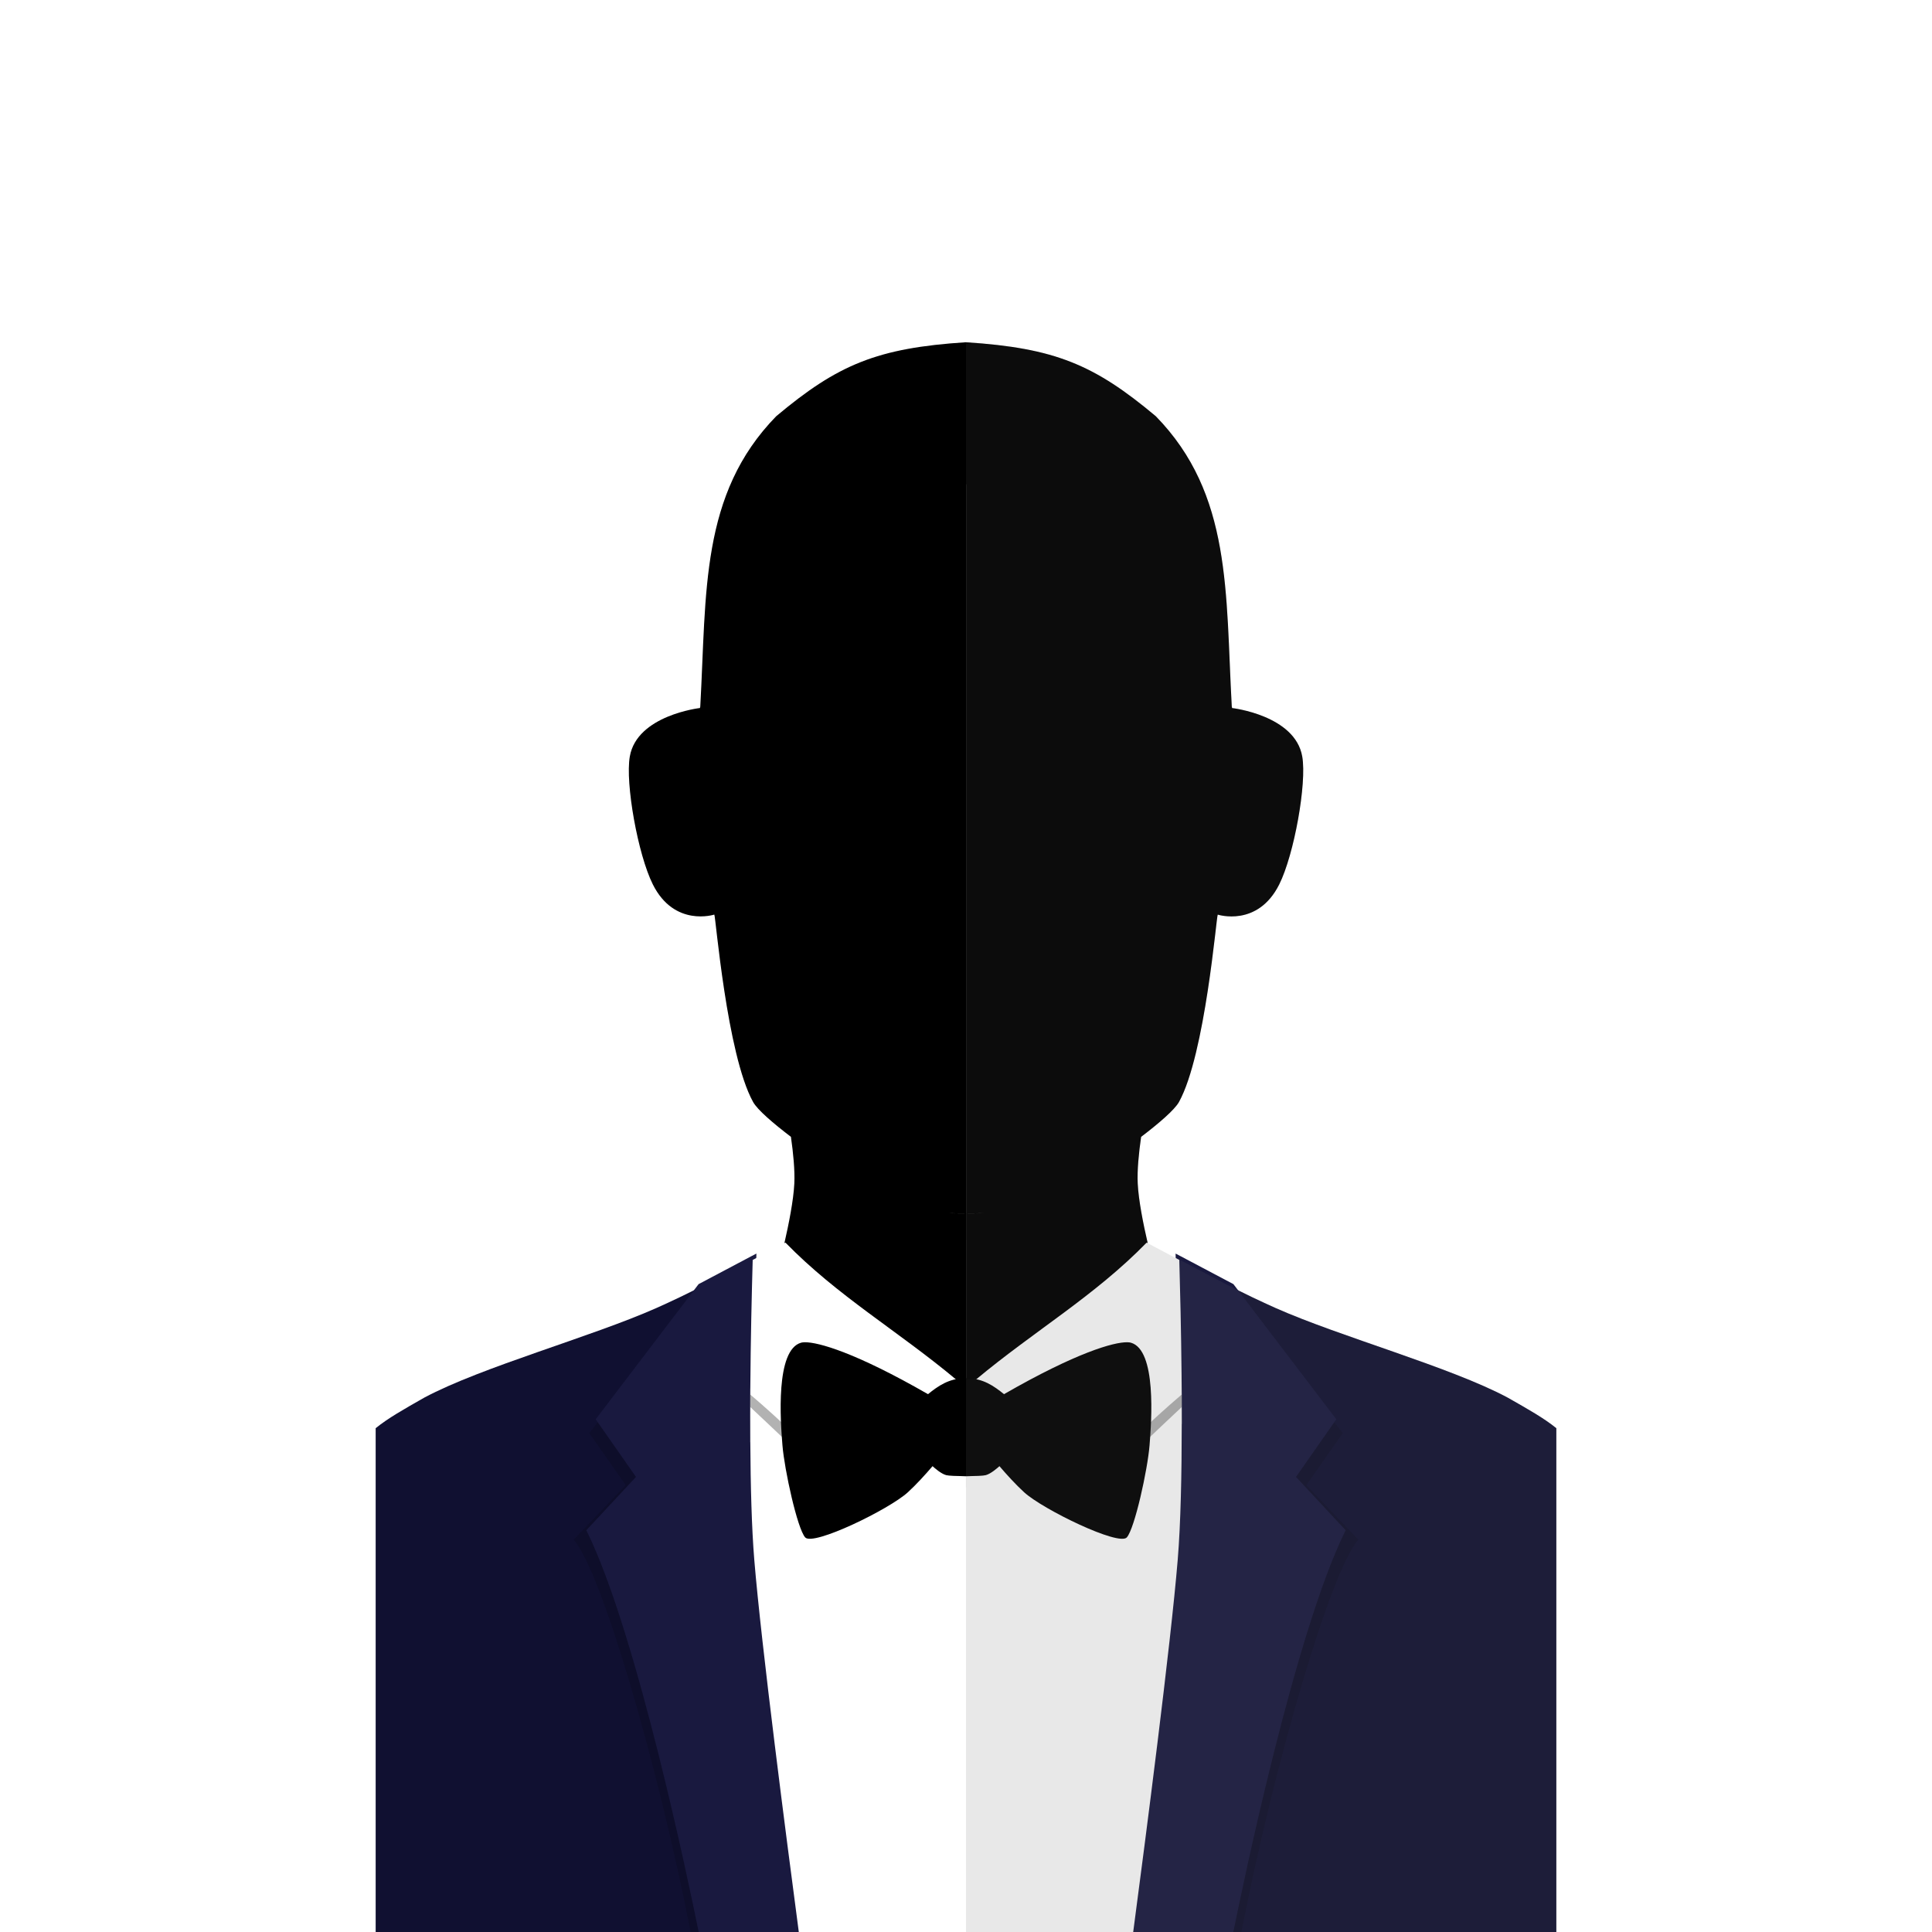
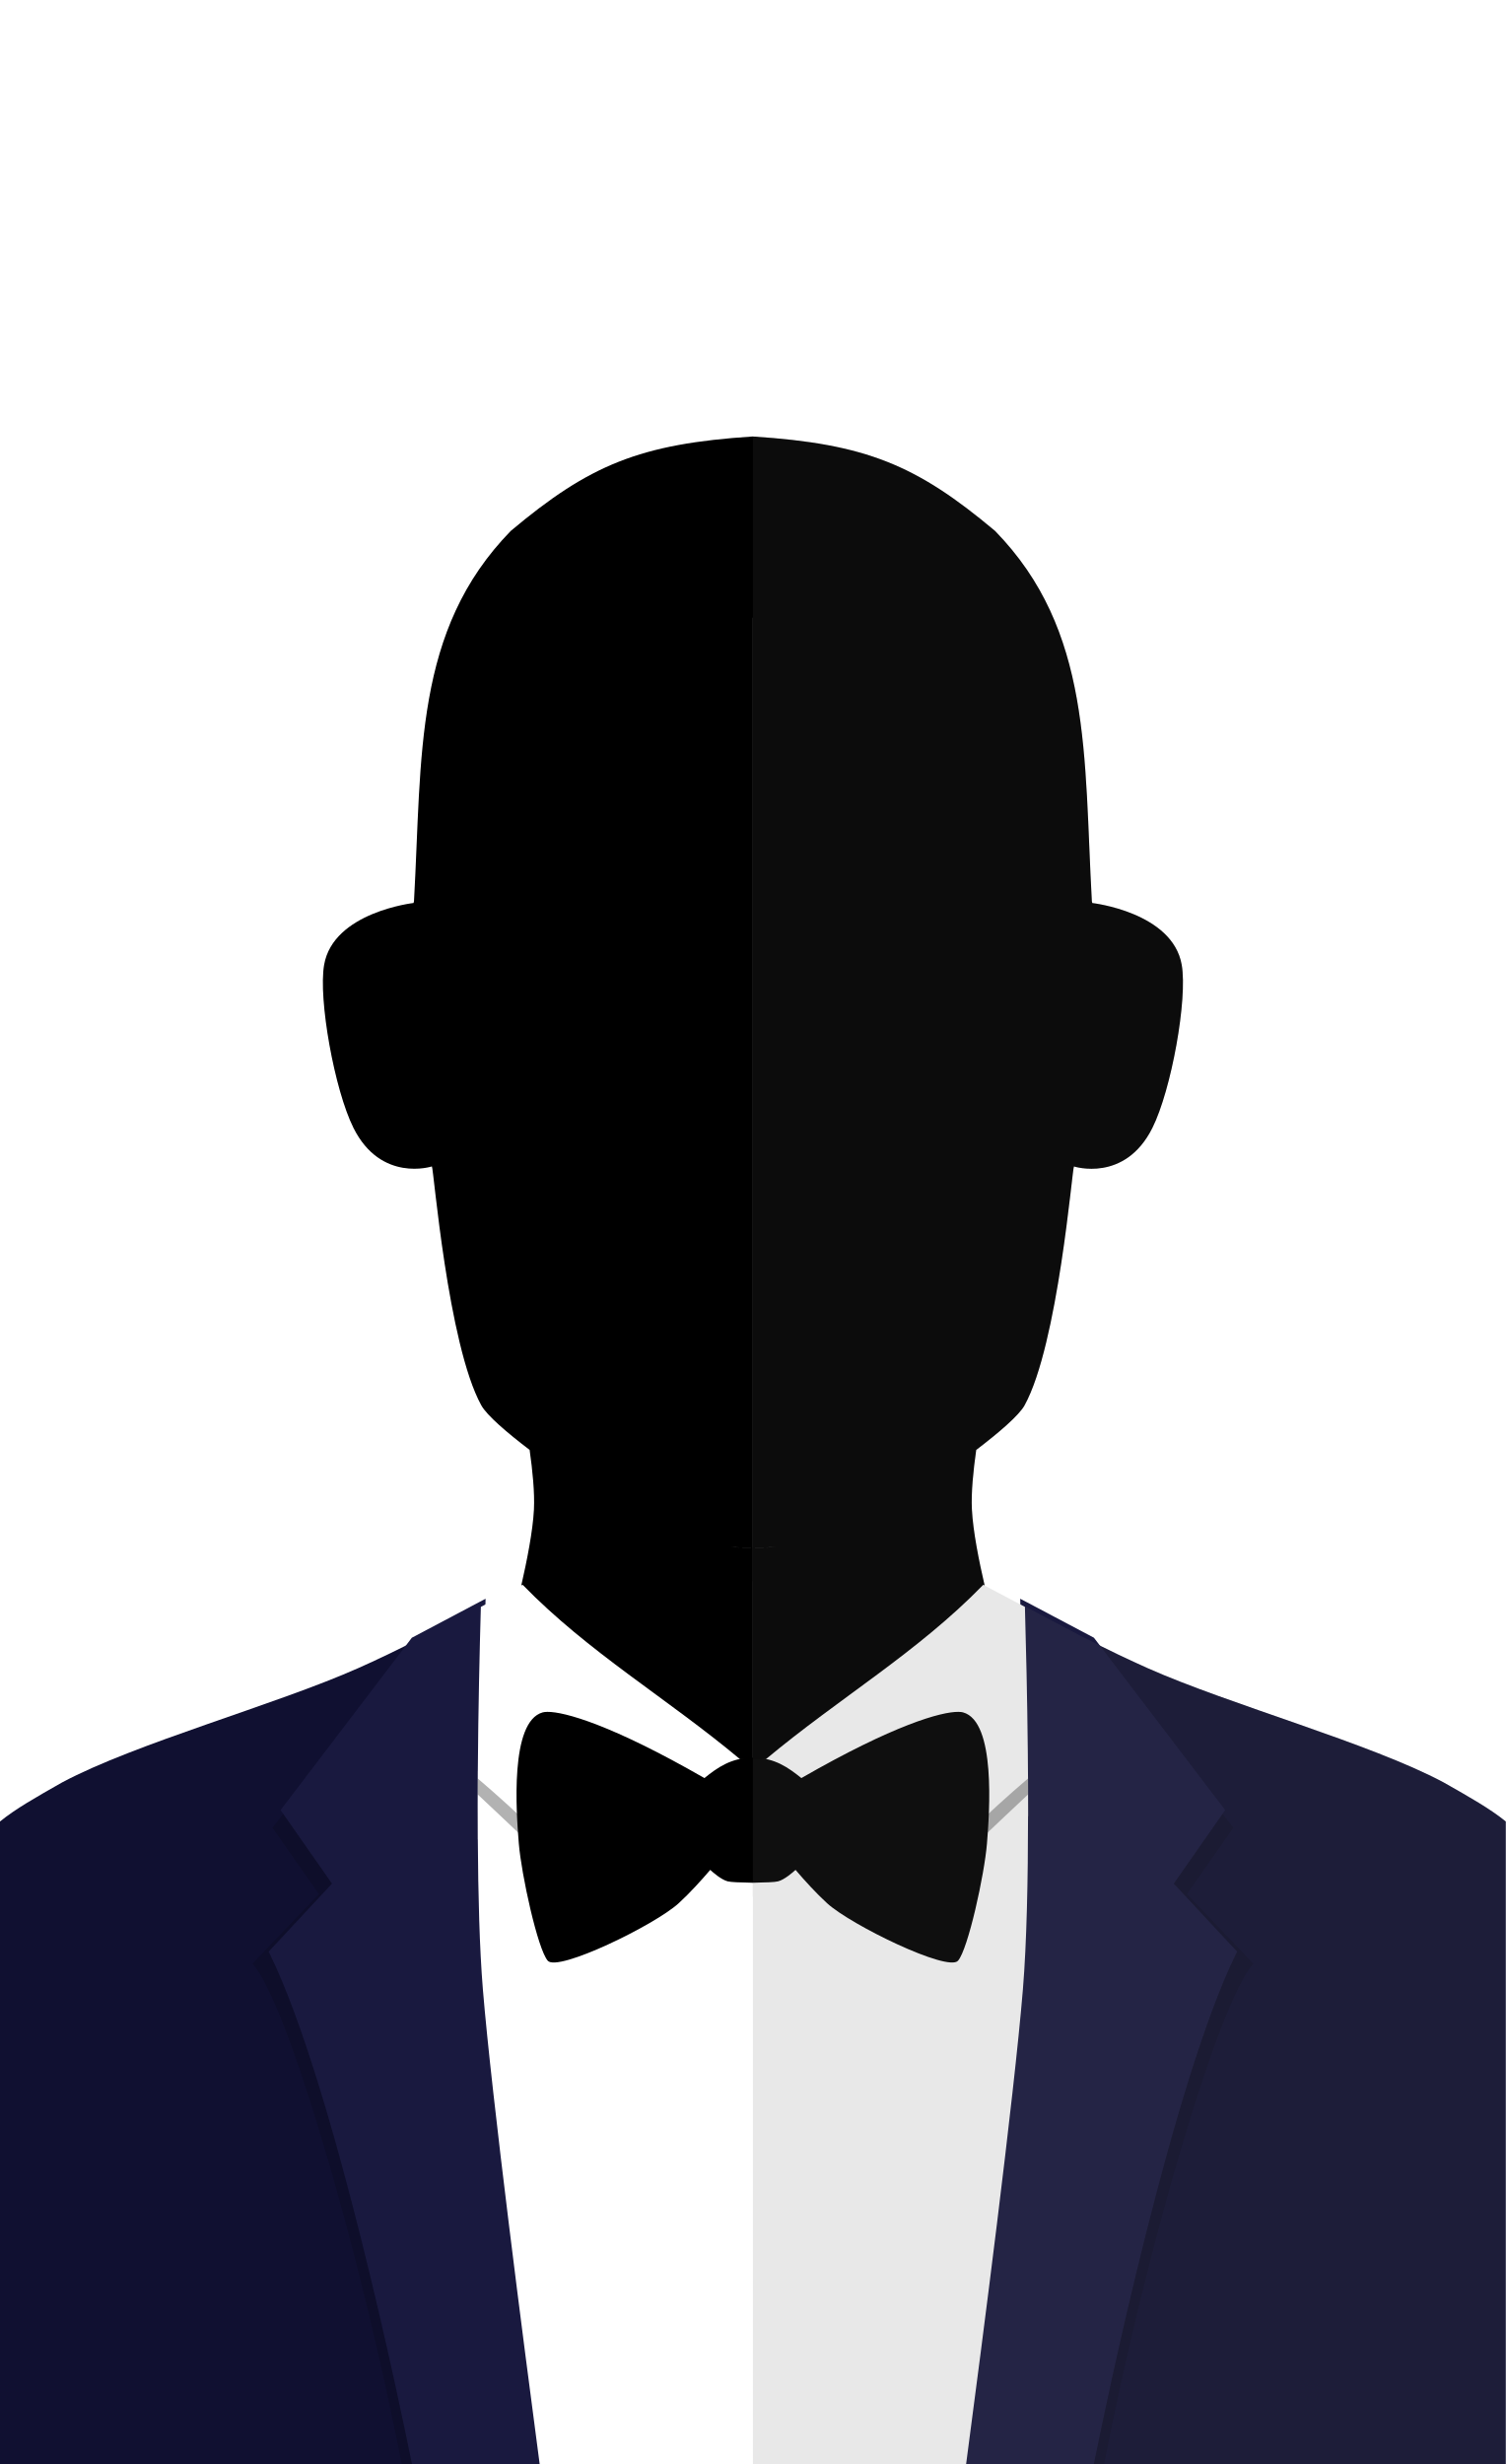
- <svg xmlns="http://www.w3.org/2000/svg" height="500px" width="500px" viewBox="0 0 44 72" id="body-svg">
+ <svg xmlns="http://www.w3.org/2000/svg" height="360px" width="220px" viewBox="0 0 44 72" id="body-svg">
  <defs />
  <g id="Body" style="display: inline">
    <path id="Suit" d="M 12.275 47.871 C 11.685 48.184 10.975 48.518 10.467 48.744 C 8.058 49.815 3.955 50.94 1.816 52.083 C 1.054 52.516 0.459 52.852 0 53.225 L 0 72 L 12.173 72 C 11.822 70.262 9.874 60.867 8.009 57.051 L 9.871 55.051 L 8.515 52.895 L 12.275 47.871 z M 31.725 47.871 L 35.485 52.895 L 34.129 55.051 L 35.991 57.051 C 34.126 60.867 32.178 70.262 31.826 72 L 44 72 L 44 53.225 C 43.541 52.852 42.946 52.516 42.183 52.083 C 40.045 50.94 35.942 49.815 33.533 48.744 C 33.025 48.518 32.315 48.184 31.725 47.871 z " style="fill-rule: evenodd; fill: rgb(16, 16, 49)" />
    <path id="LapelShadow" d="M 8.362 52.896 L 7.962 53.407 L 9.32 55.347 L 7.38 57.379 C 8.412 58.533 10.529 65.793 11.739 72 L 12.173 72 C 11.822 70.263 9.874 60.868 8.009 57.052 L 9.871 55.052 L 8.362 52.896 z M 35.638 52.896 L 34.129 55.052 L 35.991 57.052 C 34.126 60.868 32.178 70.263 31.826 72 L 32.261 72 C 33.471 65.793 35.588 58.533 36.62 57.379 L 34.68 55.347 L 36.038 53.407 L 35.638 52.896 z " style="fill: rgb(0, 0, 0); fill-rule: evenodd; fill-opacity: 0.15" />
    <path id="Lapel" d="M 14.189 46.717 L 13.988 46.822 C 13.68 46.986 12.807 47.447 12.061 47.842 L 12.035 47.855 L 8.199 52.892 L 9.701 55.041 L 7.85 57.028 L 7.89 57.109 C 8.812 58.995 9.768 62.299 10.531 65.338 C 11.289 68.357 11.858 71.113 12.038 72 L 15.903 72 L 15.9 71.982 C 15.44 68.508 14.503 61.293 14.242 58.119 C 13.996 55.124 14.103 49.784 14.184 46.943 L 14.189 46.717 z M 29.811 46.717 L 29.816 46.943 C 29.897 49.784 30.004 55.124 29.758 58.119 C 29.497 61.293 28.56 68.508 28.1 71.982 L 28.097 72 L 31.963 72 C 32.143 71.113 32.711 68.357 33.469 65.338 C 34.232 62.299 35.188 58.995 36.109 57.109 L 36.149 57.028 L 34.299 55.041 L 35.801 52.892 L 31.965 47.855 L 31.94 47.842 C 31.193 47.447 30.32 46.986 30.012 46.822 L 29.811 46.717 z " style="fill-rule: evenodd; fill: rgb(25, 25, 63)" />
    <path id="Shirt" d="M 15.27 46.309 C 15.202 46.344 14.329 46.807 14.051 46.954 C 14.015 48.217 13.975 49.912 13.962 51.753 L 13.961 51.752 C 13.956 52.414 13.956 53.084 13.96 53.745 L 13.962 53.748 C 13.972 55.374 14.012 56.935 14.11 58.13 C 14.372 61.314 15.309 68.525 15.769 72 L 18.12 72 L 21.999 72 L 21.999 55.421 L 22.001 55.421 L 22.001 72 L 25.88 72 L 28.231 72 C 28.691 68.525 29.628 61.314 29.89 58.13 C 30.002 56.769 30.039 54.934 30.04 53.068 L 30.043 53.064 C 30.043 52.699 30.042 52.333 30.04 51.969 C 30.039 51.95 30.039 51.932 30.039 51.913 C 30.038 51.796 30.037 51.68 30.036 51.564 C 30.036 51.461 30.035 51.357 30.034 51.255 C 30.034 51.23 30.034 51.205 30.033 51.18 L 30.033 51.18 C 30.017 49.562 29.981 48.085 29.949 46.954 C 29.671 46.807 28.798 46.344 28.73 46.309 C 26.791 48.299 24.539 49.6 22.369 51.412 C 22.369 51.412 22.362 51.407 22.362 51.407 L 22.001 51.407 L 22.001 51.674 L 21.999 51.674 L 21.999 51.407 L 21.637 51.407 C 21.638 51.407 21.631 51.412 21.631 51.412 C 19.461 49.6 17.209 48.299 15.27 46.309 z M 14.838 52.743 C 14.988 52.879 15.139 53.018 15.292 53.162 C 15.445 53.306 15.599 53.453 15.755 53.605 C 15.911 53.757 16.068 53.912 16.227 54.072 C 16.385 54.231 16.545 54.395 16.706 54.563 C 16.867 54.73 17.029 54.902 17.193 55.079 C 17.356 55.255 17.52 55.436 17.686 55.621 C 17.52 55.436 17.356 55.255 17.193 55.079 C 17.029 54.902 16.867 54.73 16.706 54.563 C 16.545 54.395 16.385 54.231 16.227 54.072 C 16.068 53.912 15.911 53.757 15.755 53.605 C 15.599 53.453 15.445 53.306 15.292 53.162 C 15.139 53.018 14.988 52.879 14.838 52.743 z M 29.162 52.743 C 29.012 52.879 28.861 53.018 28.708 53.162 C 28.555 53.306 28.401 53.453 28.245 53.605 C 28.089 53.757 27.931 53.912 27.773 54.072 C 27.614 54.231 27.455 54.395 27.294 54.563 C 27.133 54.73 26.97 54.902 26.807 55.079 C 26.644 55.255 26.48 55.436 26.314 55.621 C 26.254 55.532 26.193 55.444 26.132 55.358 C 26.193 55.444 26.254 55.532 26.314 55.621 C 26.48 55.436 26.644 55.255 26.807 55.079 C 26.97 54.902 27.133 54.73 27.294 54.563 C 27.455 54.395 27.614 54.231 27.773 54.072 C 27.931 53.912 28.089 53.757 28.245 53.605 C 28.401 53.453 28.555 53.306 28.708 53.162 C 28.861 53.018 29.012 52.879 29.162 52.743 z M 19.252 53.641 C 19.123 53.783 18.991 53.931 18.86 54.085 C 18.794 54.162 18.728 54.24 18.662 54.32 C 18.596 54.4 18.53 54.481 18.465 54.564 C 18.407 54.636 18.35 54.709 18.293 54.783 C 18.35 54.709 18.407 54.636 18.465 54.564 C 18.53 54.482 18.596 54.4 18.662 54.32 C 18.728 54.241 18.794 54.162 18.86 54.085 C 18.992 53.931 19.123 53.783 19.252 53.641 z M 25.394 54.389 C 25.431 54.434 25.467 54.479 25.503 54.524 C 25.467 54.479 25.431 54.434 25.394 54.389 z M 25.575 54.613 C 25.613 54.661 25.65 54.71 25.688 54.758 C 25.651 54.71 25.613 54.661 25.575 54.613 z M 18.24 54.852 C 18.197 54.907 18.155 54.964 18.113 55.02 C 18.155 54.964 18.197 54.908 18.24 54.852 z M 25.769 54.863 C 25.814 54.923 25.859 54.983 25.904 55.043 C 25.859 54.983 25.814 54.923 25.769 54.863 z M 25.935 55.084 C 25.988 55.157 26.042 55.231 26.095 55.305 C 26.042 55.231 25.988 55.157 25.935 55.084 z M 18.056 55.097 C 18.011 55.158 17.966 55.221 17.921 55.283 C 17.966 55.221 18.011 55.158 18.056 55.097 z " style="fill-rule: evenodd; fill: rgb(255, 255, 255)" />
    <path id="CollarShadow" d="M 30.032 51.18 C 30.034 51.424 30.037 51.664 30.039 51.913 C 30.037 51.668 30.036 51.422 30.033 51.18 L 30.032 51.18 z M 21.999 51.674 L 21.999 55.195 L 21.999 55.421 L 22.001 55.421 L 22.001 55.195 L 22.001 51.674 L 21.999 51.674 z M 13.961 51.752 C 13.956 52.414 13.956 53.084 13.96 53.745 L 13.962 53.748 C 13.96 53.313 13.959 52.874 13.96 52.436 C 14.382 52.831 17.292 55.566 17.678 56.024 L 17.697 56.046 C 17.757 56.006 17.82 55.927 17.916 55.831 C 18.159 55.588 19.068 54.471 19.436 53.945 L 20.193 55.195 L 19.252 53.641 C 18.734 54.209 18.191 54.873 17.686 55.621 C 16.363 54.141 15.103 52.943 13.96 51.969 C 13.961 51.895 13.962 51.826 13.962 51.753 L 13.961 51.752 z M 30.04 51.969 C 28.897 52.943 27.637 54.141 26.314 55.621 C 25.807 54.871 25.265 54.208 24.748 53.641 L 24.564 53.945 C 24.932 54.471 25.841 55.588 26.084 55.831 C 26.18 55.927 26.243 56.006 26.303 56.046 L 26.322 56.024 C 26.708 55.566 29.618 52.831 30.04 52.436 C 30.04 52.646 30.04 52.857 30.04 53.068 L 30.043 53.064 C 30.043 52.699 30.042 52.333 30.04 51.969 z " style="fill: rgb(0, 0, 0); fill-rule: evenodd; fill-opacity: 0.304" />
    <g id="TieGroup" style="display: none">
      <path id="Tie" d="M 20.389,55.195 18.12,72 h 3.879 V 55.195 Z m 1.611,0 V 72 h 3.879 L 23.61,55.195 Z" style="fill-rule: evenodd" />
      <path id="TieKnot" d="m 21.637,51.407 c 0.023,-0.007 -1.103,0.811 -2.391,2.226 l 0.946,1.562 h 1.806 v -3.788 z m 0.363,0 v 3.788 h 1.806 l 0.946,-1.562 c -1.288,-1.415 -2.413,-2.233 -2.391,-2.226 z" style="fill-rule: evenodd" />
      <path id="TieTint" d="M 20.389,55.195 18.12,72 h 3.879 V 55.195 Z m 1.611,0 V 72 h 3.879 L 23.61,55.195 Z" style="fill: rgb(0, 0, 0); fill-opacity: 0.15; fill-rule: evenodd" />
    </g>
    <g id="BowtieGroup" style="display: inline">
      <path d="m 15.995,50.022 c -0.056,6.37e-4 -0.101,0.006 -0.136,0.015 -0.968,0.265 -0.773,2.923 -0.699,3.83 0.074,0.907 0.552,3.091 0.846,3.427 0.294,0.336 3.127,-1.042 3.826,-1.68 0.319,-0.292 0.653,-0.66 0.922,-0.975 3.6e-4,3.26e-4 7.05e-4,7.4e-4 0.001,10e-4 0.058,0.053 0.315,0.286 0.513,0.335 0.085,0.021 0.357,0.034 0.732,0.04 0.375,-0.006 0.647,-0.018 0.732,-0.04 0.198,-0.05 0.455,-0.283 0.513,-0.335 3.28e-4,-2.93e-4 6.73e-4,-7.07e-4 0.001,-10e-4 0.269,0.315 0.603,0.683 0.922,0.975 0.699,0.638 3.531,2.016 3.826,1.68 0.294,-0.336 0.773,-2.52 0.846,-3.427 0.074,-0.907 0.268,-3.565 -0.699,-3.83 -0.034,-0.009 -0.079,-0.015 -0.136,-0.015 -0.499,-0.006 -1.883,0.379 -4.589,1.935 -0.375,-0.302 -0.782,-0.596 -1.416,-0.596 -0.634,0 -1.041,0.294 -1.416,0.596 -2.706,-1.556 -4.09,-1.94 -4.589,-1.935 z" id="Bowtie" style="fill-rule: evenodd" />
      <path d="m 20.579,51.961 c -0.336,0.269 -0.285,1.579 -0.151,2.049 0.068,0.239 0.16,0.48 0.327,0.631 0.058,0.053 0.315,0.286 0.513,0.335 0.085,0.021 0.357,0.034 0.732,0.04 0.375,-0.006 0.647,-0.018 0.732,-0.04 0.198,-0.05 0.455,-0.283 0.513,-0.335 0.167,-0.151 0.259,-0.392 0.327,-0.631 0.134,-0.47 0.185,-1.781 -0.151,-2.049 -0.377,-0.303 -0.784,-0.6 -1.421,-0.6 -0.637,0 -1.044,0.296 -1.421,0.6 z m -3.483,1.139 c -0.09,0.002 -0.145,0.029 -0.162,0.096 -0.46,1.789 1.983,0.496 2.755,0.647 0.178,0.035 0.365,0.049 0.548,0.05 -0.041,-0.212 -0.092,-0.309 -0.095,-0.592 -1.598,0.261 -2.656,-0.209 -3.046,-0.202 z m 9.785,0 c -0.408,0.01 -1.456,0.458 -3.023,0.202 -0.003,0.282 -0.054,0.38 -0.095,0.592 0.183,-0.002 0.371,-0.015 0.548,-0.05 0.773,-0.151 3.215,1.142 2.755,-0.647 -0.019,-0.073 -0.082,-0.099 -0.186,-0.096 z" id="BowtieShadow" style="fill: rgb(0, 0, 0); fill-opacity: 0.13; fill-rule: evenodd" />
    </g>
    <path id="Head" d="m 22,12.754 c -3.311,0.214 -4.781,0.835 -7.072,2.757 -2.841,2.911 -2.594,6.565 -2.831,10.823 -10e-4,0.004 -0.013,0.052 -0.013,0.052 0,0 -2.345,0.267 -2.613,1.807 -0.174,0.998 0.301,3.652 0.858,4.766 0.804,1.607 2.291,1.125 2.291,1.125 0.048,0.028 0.463,5.204 1.444,6.981 0.161,0.293 0.749,0.797 1.412,1.302 0.086,0.602 0.15,1.25 0.126,1.741 -0.031,0.626 -0.206,1.506 -0.37,2.221 0.004,-0.002 0.037,-0.02 0.039,-0.021 1.94,1.99 4.191,3.291 6.362,5.104 0.004,-0.004 0.007,-0.006 0.006,-0.006 h 0.362 v -6.188 c -0.118,0.003 -0.232,0.003 -0.345,5.17e-4 0.112,0.003 0.227,0.003 0.345,-5.17e-4 v -27.168 c 3.6e-4,-2e-5 7.14e-4,2.2e-5 10e-4,0 3.2e-4,2.2e-5 6.73e-4,-2e-5 0.001,0 v 27.168 c 0.118,0.003 0.232,0.003 0.345,5.17e-4 -0.112,0.003 -0.227,0.003 -0.345,-5.17e-4 v 6.188 h 0.362 c -0.001,-3e-4 0.001,0.002 0.006,0.006 2.171,-1.812 4.422,-3.113 6.362,-5.104 0.002,0.001 0.035,0.019 0.039,0.021 C 28.606,45.615 28.431,44.735 28.4,44.109 c -0.025,-0.492 0.04,-1.139 0.126,-1.741 0.662,-0.504 1.25,-1.009 1.412,-1.302 0.981,-1.778 1.396,-6.953 1.444,-6.981 0,0 1.487,0.482 2.291,-1.125 0.557,-1.114 1.032,-3.768 0.858,-4.766 -0.268,-1.54 -2.613,-1.807 -2.613,-1.807 0,0 -0.012,-0.047 -0.013,-0.052 -0.237,-4.258 0.01,-7.912 -2.831,-10.823 -2.292,-1.922 -3.761,-2.543 -7.072,-2.757 z m -6.464,29.66 c 0.069,0.052 0.139,0.105 0.209,0.157 -0.07,-0.052 -0.14,-0.104 -0.209,-0.157 z m 0.265,0.198 c 0.167,0.123 0.334,0.242 0.498,0.358 -0.164,-0.116 -0.331,-0.235 -0.498,-0.358 z m 12.397,0 c -0.171,0.126 -0.341,0.248 -0.508,0.366 0.167,-0.118 0.338,-0.24 0.508,-0.366 z m -0.585,0.42 c -0.155,0.108 -0.303,0.21 -0.443,0.305 0.141,-0.095 0.289,-0.196 0.443,-0.305 z m -11.213,0.01 c 0.156,0.109 0.307,0.213 0.449,0.308 -0.142,-0.096 -0.292,-0.198 -0.449,-0.308 z m 0.535,0.366 c 0.147,0.098 0.285,0.188 0.402,0.262 -0.117,-0.074 -0.253,-0.163 -0.402,-0.262 z m 10.112,0.011 c -0.146,0.097 -0.278,0.183 -0.394,0.256 0.113,-0.072 0.251,-0.161 0.394,-0.256 z m -9.654,0.286 c 0.046,0.029 0.092,0.058 0.131,0.081 0.053,0.032 0.098,0.059 0.136,0.08 -0.038,-0.021 -0.084,-0.048 -0.136,-0.08 -0.039,-0.023 -0.086,-0.053 -0.131,-0.081 z m 9.076,0.084 c -0.05,0.03 -0.095,0.056 -0.131,0.076 0.036,-0.02 0.081,-0.046 0.131,-0.076 z M 18.13,44.126 c 0.128,0.071 0.258,0.141 0.389,0.21 -0.131,-0.069 -0.26,-0.139 -0.389,-0.21 z m 7.74,0 c -0.128,0.071 -0.257,0.141 -0.389,0.21 0.131,-0.069 0.261,-0.139 0.389,-0.21 z m -4.775,1.056 c 0.042,0.004 0.084,0.009 0.127,0.013 -0.043,-0.004 -0.085,-0.008 -0.127,-0.013 z m 1.81,0 c -0.042,0.005 -0.084,0.009 -0.127,0.013 0.043,-0.004 0.085,-0.008 0.127,-0.013 z m -1.572,0.022 c 0.097,0.007 0.196,0.012 0.298,0.015 -0.052,-0.001 -0.103,-0.003 -0.154,-0.006 -0.003,-1.57e-4 -0.006,-3.56e-4 -0.009,-5.17e-4 -0.045,-0.002 -0.09,-0.005 -0.134,-0.009 z m 1.334,0 c -0.044,0.003 -0.089,0.006 -0.134,0.009 -0.003,1.61e-4 -0.006,3.6e-4 -0.009,5.17e-4 -0.05,0.003 -0.101,0.004 -0.153,0.006 0.101,-0.003 0.199,-0.008 0.296,-0.015 z" style="fill-rule: evenodd" />
    <path id="NeckShadow" d="m 15.625,42.48 c 1.954,1.935 4.277,3.751 6.375,3.725 2.099,0.026 4.422,-1.79 6.375,-3.725 -0.818,0.613 -1.706,1.201 -2.032,1.382 -0.001,7e-4 -0.003,0.002 -0.004,0.003 h -5.17e-4 c -0.175,0.097 -0.35,0.196 -0.528,0.294 -0.059,0.033 -0.119,0.065 -0.178,0.097 -0.866,0.468 -1.805,0.892 -3.1,0.957 -3.2e-4,1.8e-5 -6.93e-4,-1.7e-5 -0.001,0 -10e-4,4.3e-5 -0.002,-4.2e-5 -0.003,0 -0.002,1.28e-4 -0.005,4.04e-4 -0.007,5.17e-4 -0.048,0.002 -0.097,0.004 -0.146,0.006 -0.018,4.6e-4 -0.037,6.82e-4 -0.055,10e-4 -0.031,5.63e-4 -0.063,8.64e-4 -0.095,0.001 -0.027,1.52e-4 -0.054,1.52e-4 -0.081,0 -0.048,-3e-4 -0.097,-7.67e-4 -0.146,-0.002 h -5.16e-4 -5.17e-4 c -0.049,0.001 -0.098,0.002 -0.146,0.002 -0.027,1.52e-4 -0.054,1.52e-4 -0.081,0 -0.032,-1.69e-4 -0.063,-4.7e-4 -0.095,-0.001 -0.018,-3.52e-4 -0.037,-5.74e-4 -0.055,-10e-4 -0.049,-0.001 -0.098,-0.003 -0.146,-0.006 -0.002,-1.13e-4 -0.005,-3.89e-4 -0.007,-5.17e-4 -8.5e-4,-4.2e-5 -0.002,4.3e-5 -0.003,0 -3.4e-4,-1.7e-5 -7.13e-4,1.8e-5 -0.001,0 -1.295,-0.065 -2.234,-0.489 -3.1,-0.957 -0.06,-0.032 -0.119,-0.065 -0.178,-0.097 -0.177,-0.098 -0.352,-0.197 -0.528,-0.294 h -5.17e-4 c -9.99e-4,-6.7e-4 -0.003,-0.002 -0.004,-0.003 -0.326,-0.181 -1.214,-0.77 -2.032,-1.382 z" style="fill: #000000; fill-opacity: 0.2; fill-rule: evenodd" />
    <path d="m 28.729,46.309 c 0.068,0.036 0.941,0.498 1.219,0.645 0.005,0.186 0.011,0.402 0.016,0.606 -0.005,-0.208 -0.011,-0.433 -0.016,-0.621 0.285,0.151 1.08,0.571 1.784,0.944 l -0.008,-0.011 c 0.59,0.312 1.3,0.646 1.808,0.872 2.409,1.071 6.512,2.197 8.651,3.339 0.762,0.433 1.357,0.77 1.816,1.142 V 72 H 32.26 v 5.16e-4 H 31.826 28.23 V 72 H 25.879 22 v -16.805 -3.788 h 0.362 c -0.001,-3.39e-4 0.001,0.002 0.006,0.006 2.171,-1.812 4.422,-3.113 6.362,-5.104 z" id="RightTint" style="fill: rgb(102, 102, 102); fill-opacity: 0.15; fill-rule: evenodd" />
    <path d="m 22,12.754 v 5.297 c 3.6e-4,2e-5 7.06e-4,-2.1e-5 10e-4,0 v 27.168 h -5.17e-4 -5.16e-4 v 0.986 c 2.76e-4,4e-6 7.23e-4,-5e-6 0.001,0 v 5.202 h 0.362 c -0.001,-3e-4 0.001,0.002 0.006,0.006 2.171,-1.812 4.422,-3.113 6.362,-5.104 0.002,0.001 0.035,0.019 0.039,0.021 -0.164,-0.715 -0.339,-1.594 -0.37,-2.221 -0.025,-0.492 0.04,-1.139 0.126,-1.741 0.662,-0.504 1.25,-1.009 1.412,-1.302 0.981,-1.778 1.396,-6.953 1.444,-6.981 0,0 1.487,0.482 2.291,-1.125 0.557,-1.114 1.032,-3.768 0.858,-4.766 C 34.263,26.653 31.917,26.386 31.917,26.386 c 0,0 -0.012,-0.047 -0.013,-0.051 -0.237,-4.258 0.01,-7.913 -2.831,-10.824 -2.292,-1.922 -3.761,-2.543 -7.072,-2.757 z" id="HeadTint" style="         fill: rgb(102, 102, 102);         fill-opacity: 0.123;         fill-rule: evenodd;       " />
  </g>
</svg>
